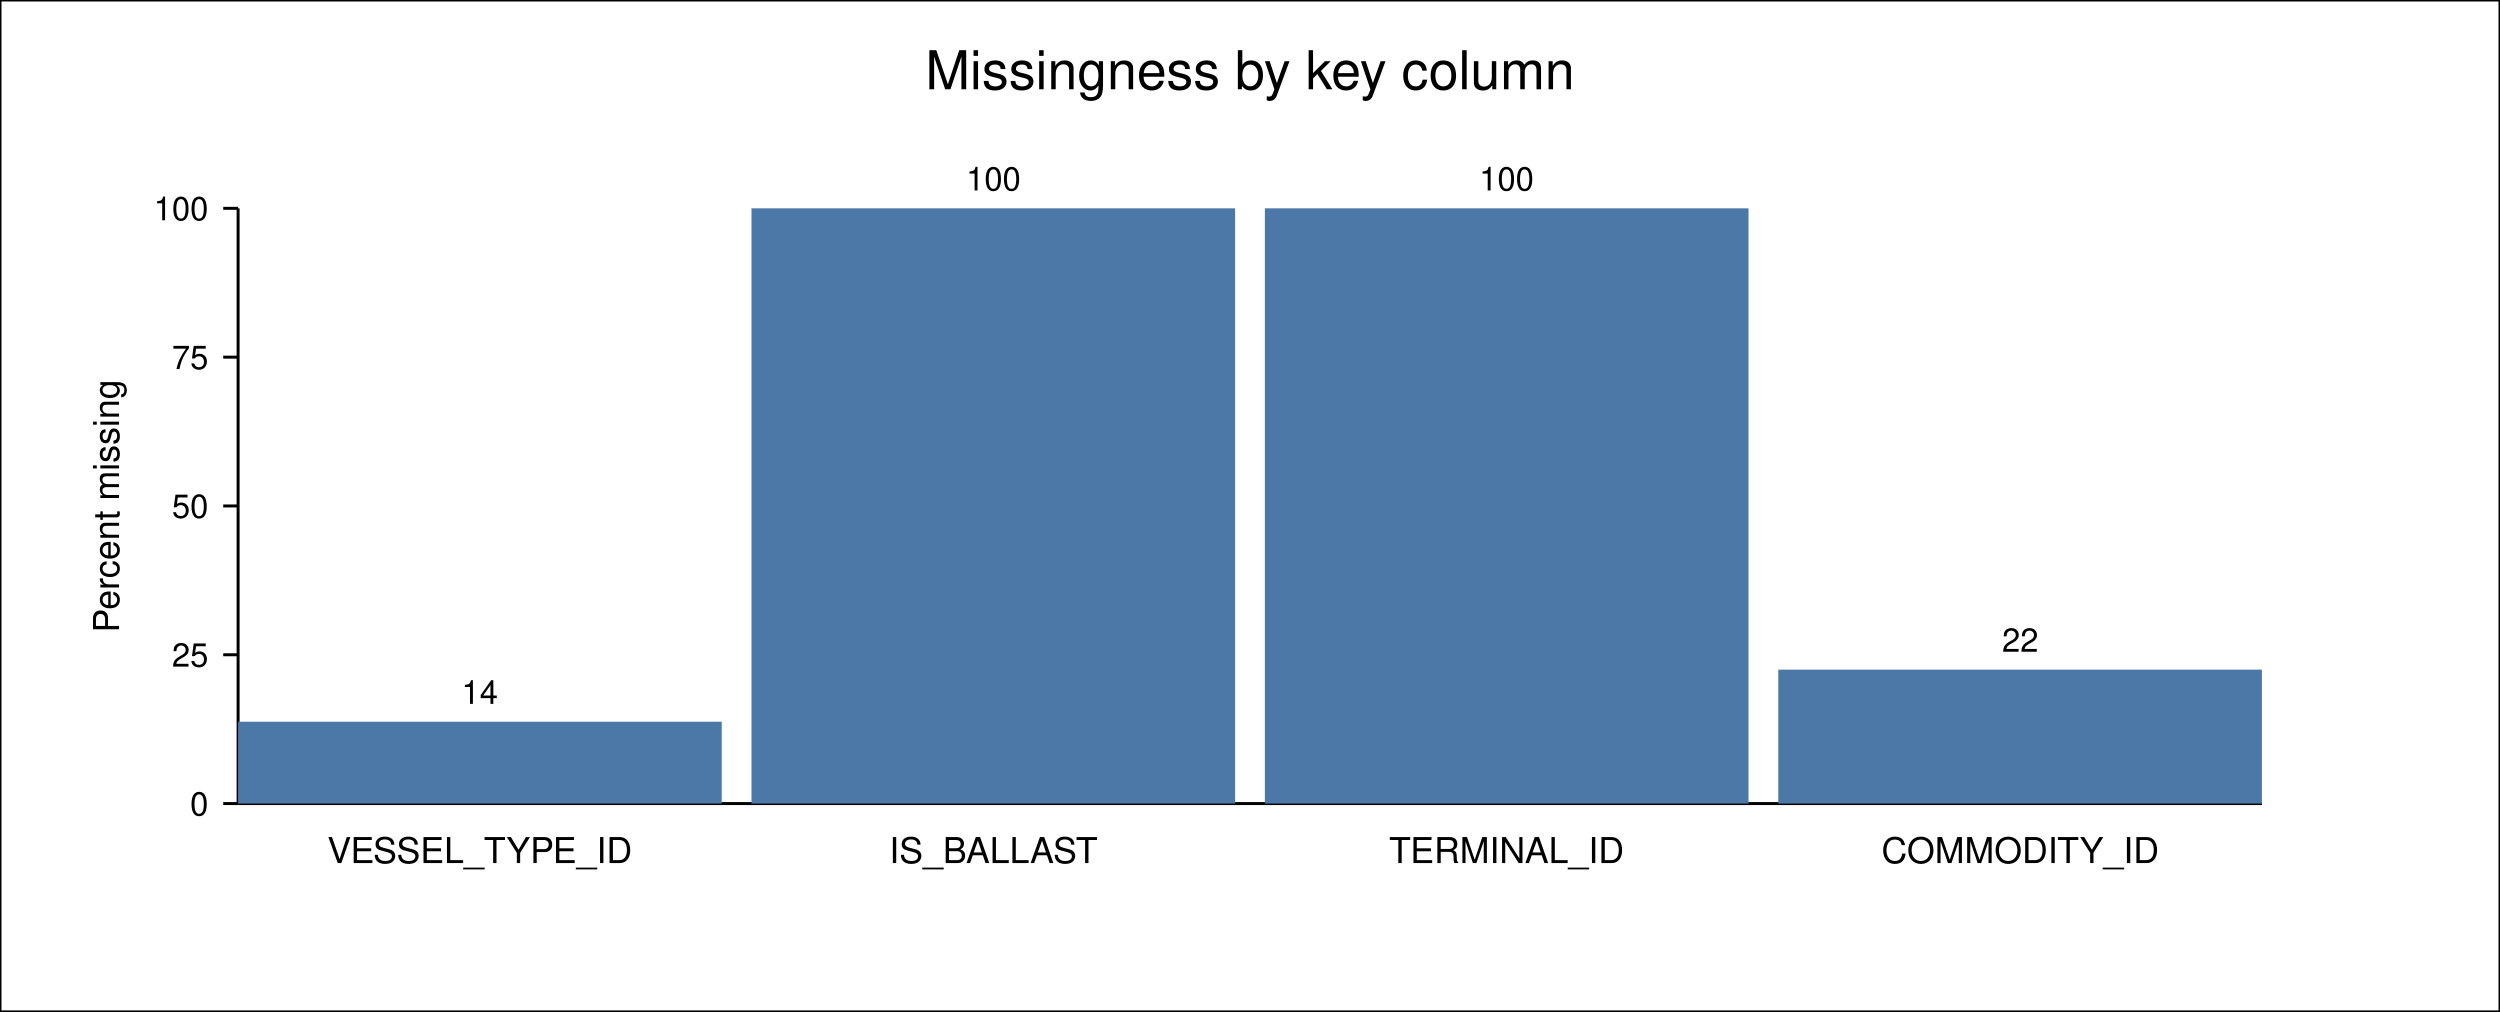
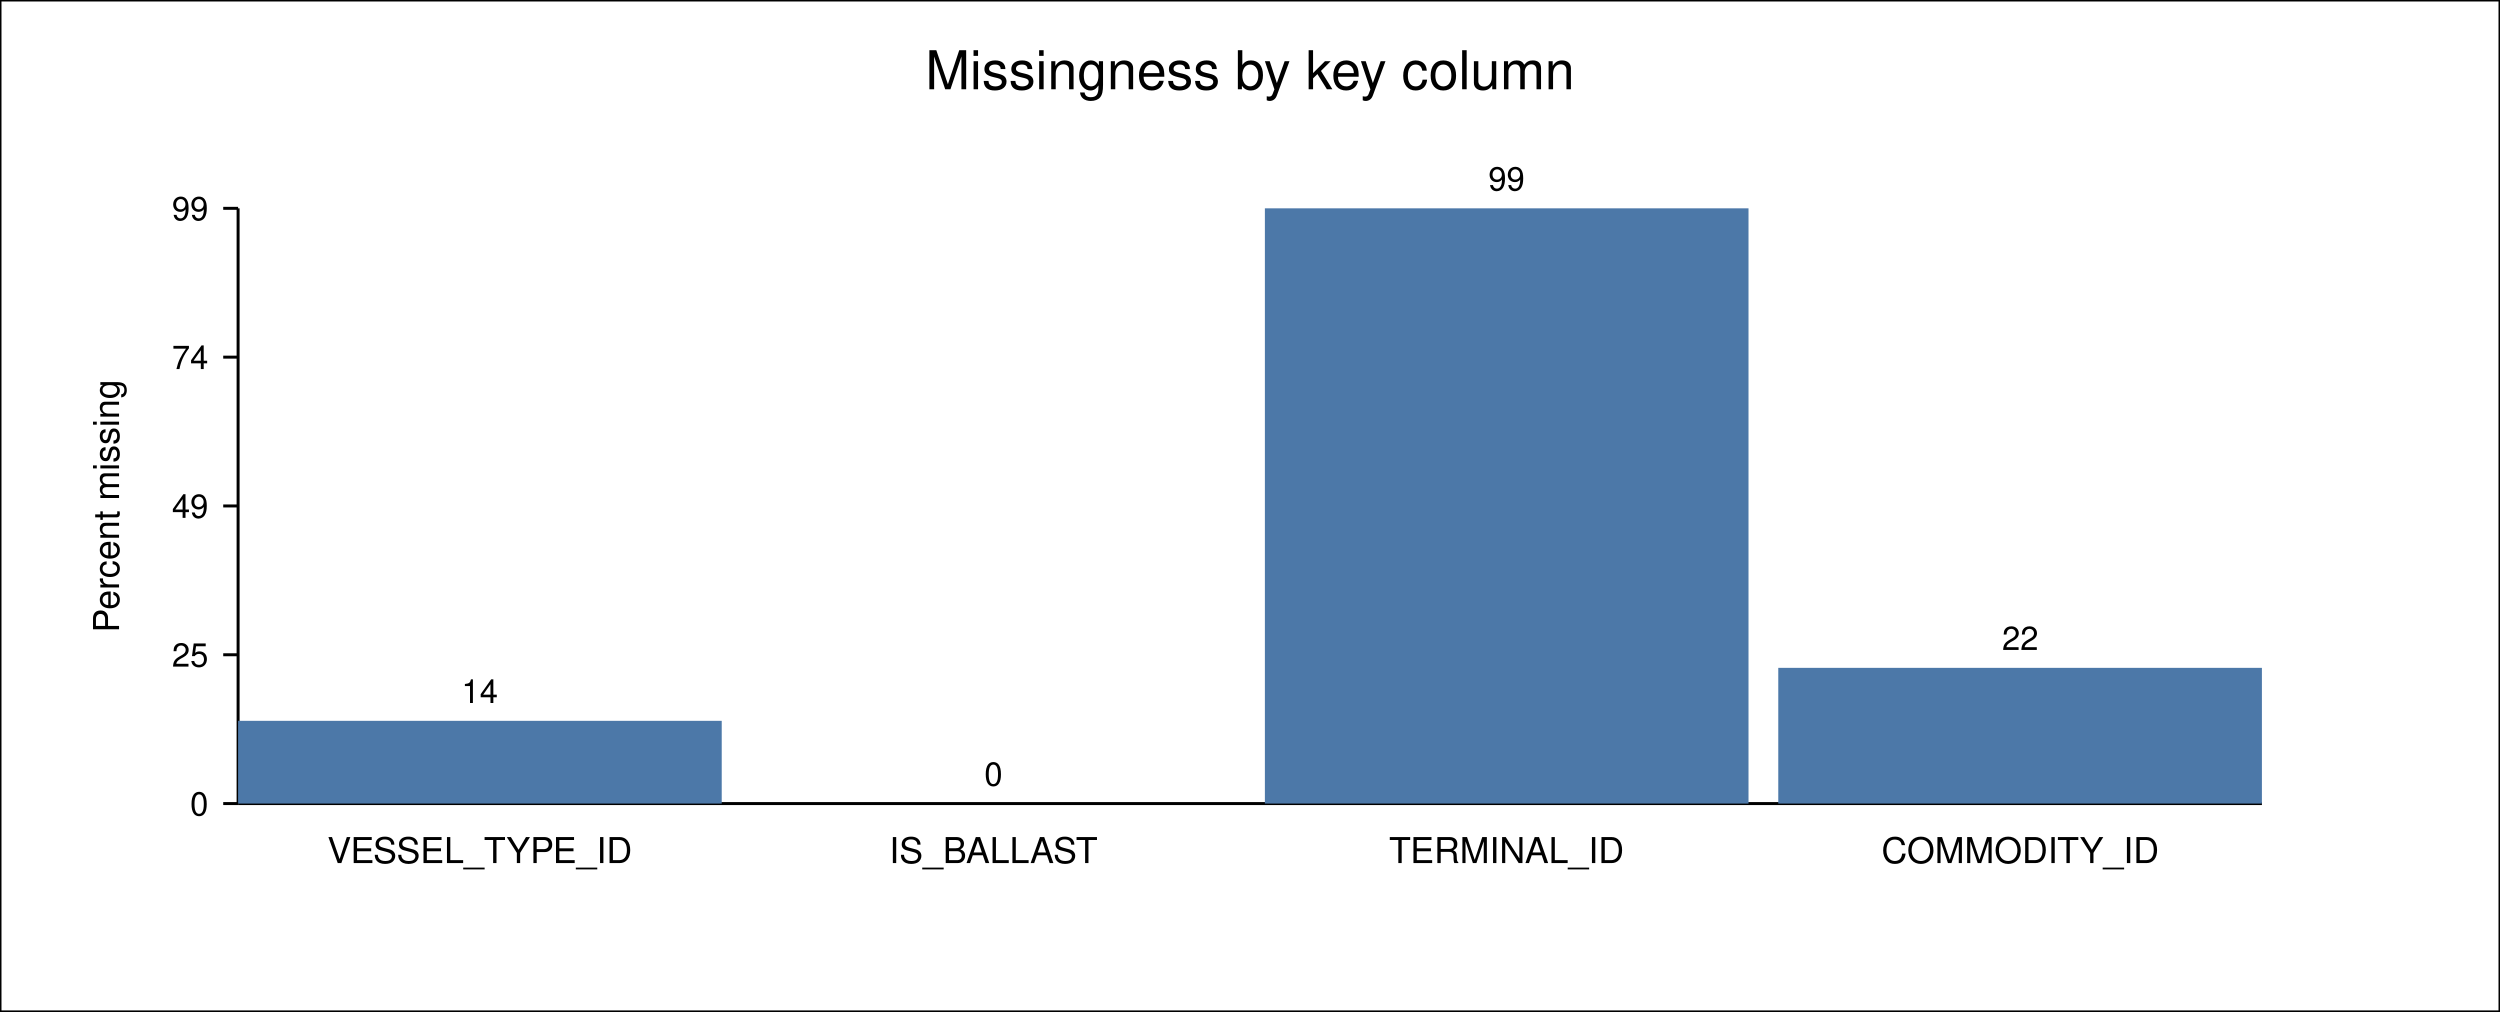
<svg xmlns="http://www.w3.org/2000/svg" width="840" height="340" viewBox="0 0 840 340">
  <style>text { font-family: 'Helvetica, Arial, sans-serif'; }</style>
  <rect x="0" y="0" width="840" height="340" fill="white" stroke="black" stroke-width="1" />
  <text x="420.0" y="30" text-anchor="middle" font-size="18">Missingness by key column</text>
  <text x="40.0" y="170.0" text-anchor="middle" font-size="12" transform="rotate(-90 40.0 170.0)">Percent missing</text>
  <line x1="80" y1="270" x2="760" y2="270" stroke="black" stroke-width="1" />
  <line x1="80" y1="70" x2="80" y2="270" stroke="black" stroke-width="1" />
-   <rect x="80.0" y="242.5" width="162.5" height="27.5" fill="#4c78a8" />
+   <rect x="80.0" y="242.2" width="162.5" height="27.8" fill="#4c78a8" />
  <text x="161.2" y="290.0" text-anchor="middle" font-size="12">VESSEL_TYPE_ID</text>
-   <text x="161.2" y="236.5" text-anchor="middle" font-size="11">14</text>
-   <rect x="252.5" y="70.0" width="162.5" height="200.0" fill="#4c78a8" />
+   <text x="161.2" y="236.2" text-anchor="middle" font-size="11">14</text>
+   <rect x="252.5" y="270.0" width="162.5" height="0.0" fill="#4c78a8" />
  <text x="333.8" y="290.0" text-anchor="middle" font-size="12">IS_BALLAST</text>
-   <text x="333.8" y="64.0" text-anchor="middle" font-size="11">100</text>
+   <text x="333.8" y="264.0" text-anchor="middle" font-size="11">0</text>
  <rect x="425.0" y="70.0" width="162.5" height="200.0" fill="#4c78a8" />
  <text x="506.2" y="290.0" text-anchor="middle" font-size="12">TERMINAL_ID</text>
-   <text x="506.2" y="64.0" text-anchor="middle" font-size="11">100</text>
-   <rect x="597.5" y="225.0" width="162.5" height="45.0" fill="#4c78a8" />
+   <text x="506.2" y="64.0" text-anchor="middle" font-size="11">99</text>
+   <rect x="597.5" y="224.4" width="162.5" height="45.6" fill="#4c78a8" />
  <text x="678.8" y="290.0" text-anchor="middle" font-size="12">COMMODITY_ID</text>
-   <text x="678.8" y="219.0" text-anchor="middle" font-size="11">22</text>
+   <text x="678.8" y="218.4" text-anchor="middle" font-size="11">22</text>
  <line x1="75" y1="270.0" x2="80" y2="270.0" stroke="black" stroke-width="1" />
  <text x="70" y="274.0" text-anchor="end" font-size="11">0</text>
  <line x1="75" y1="220.0" x2="80" y2="220.0" stroke="black" stroke-width="1" />
  <text x="70" y="224.0" text-anchor="end" font-size="11">25</text>
  <line x1="75" y1="170.0" x2="80" y2="170.0" stroke="black" stroke-width="1" />
-   <text x="70" y="174.0" text-anchor="end" font-size="11">50</text>
+   <text x="70" y="174.0" text-anchor="end" font-size="11">49</text>
  <line x1="75" y1="120.0" x2="80" y2="120.0" stroke="black" stroke-width="1" />
-   <text x="70" y="124.0" text-anchor="end" font-size="11">75</text>
+   <text x="70" y="124.0" text-anchor="end" font-size="11">74</text>
  <line x1="75" y1="70.0" x2="80" y2="70.0" stroke="black" stroke-width="1" />
-   <text x="70" y="74.0" text-anchor="end" font-size="11">100</text>
+   <text x="70" y="74.0" text-anchor="end" font-size="11">99</text>
</svg>
